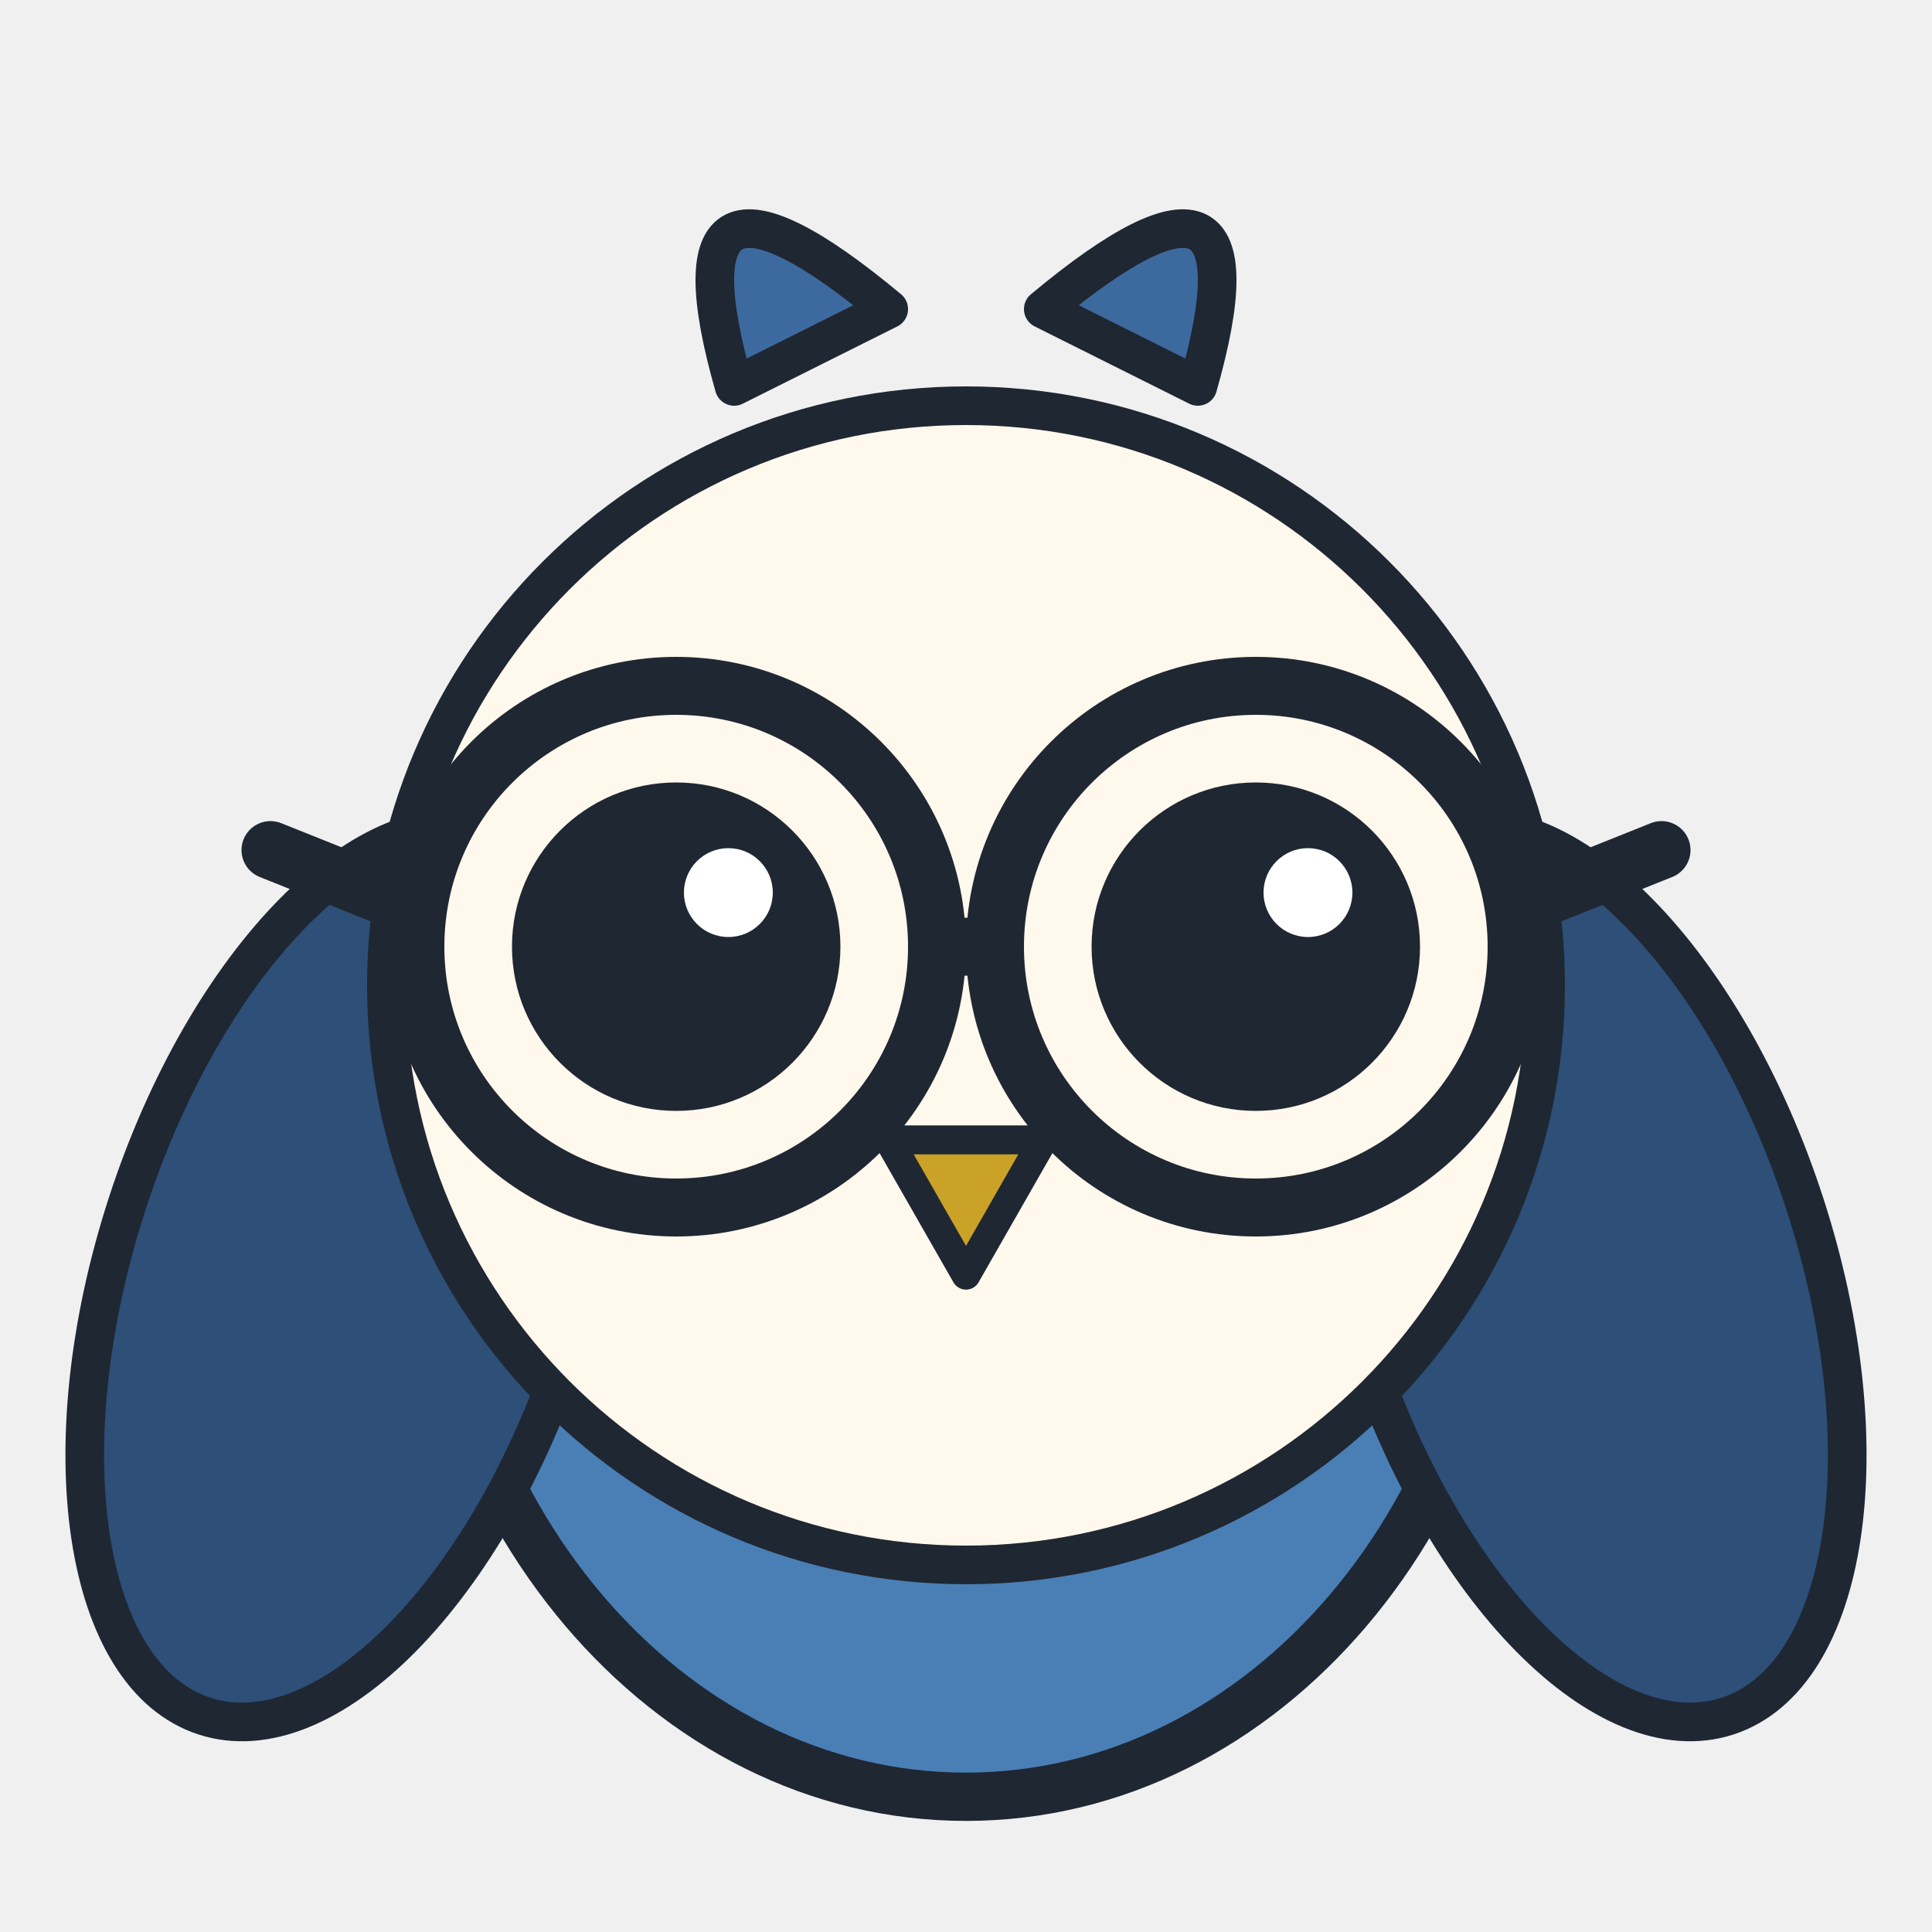
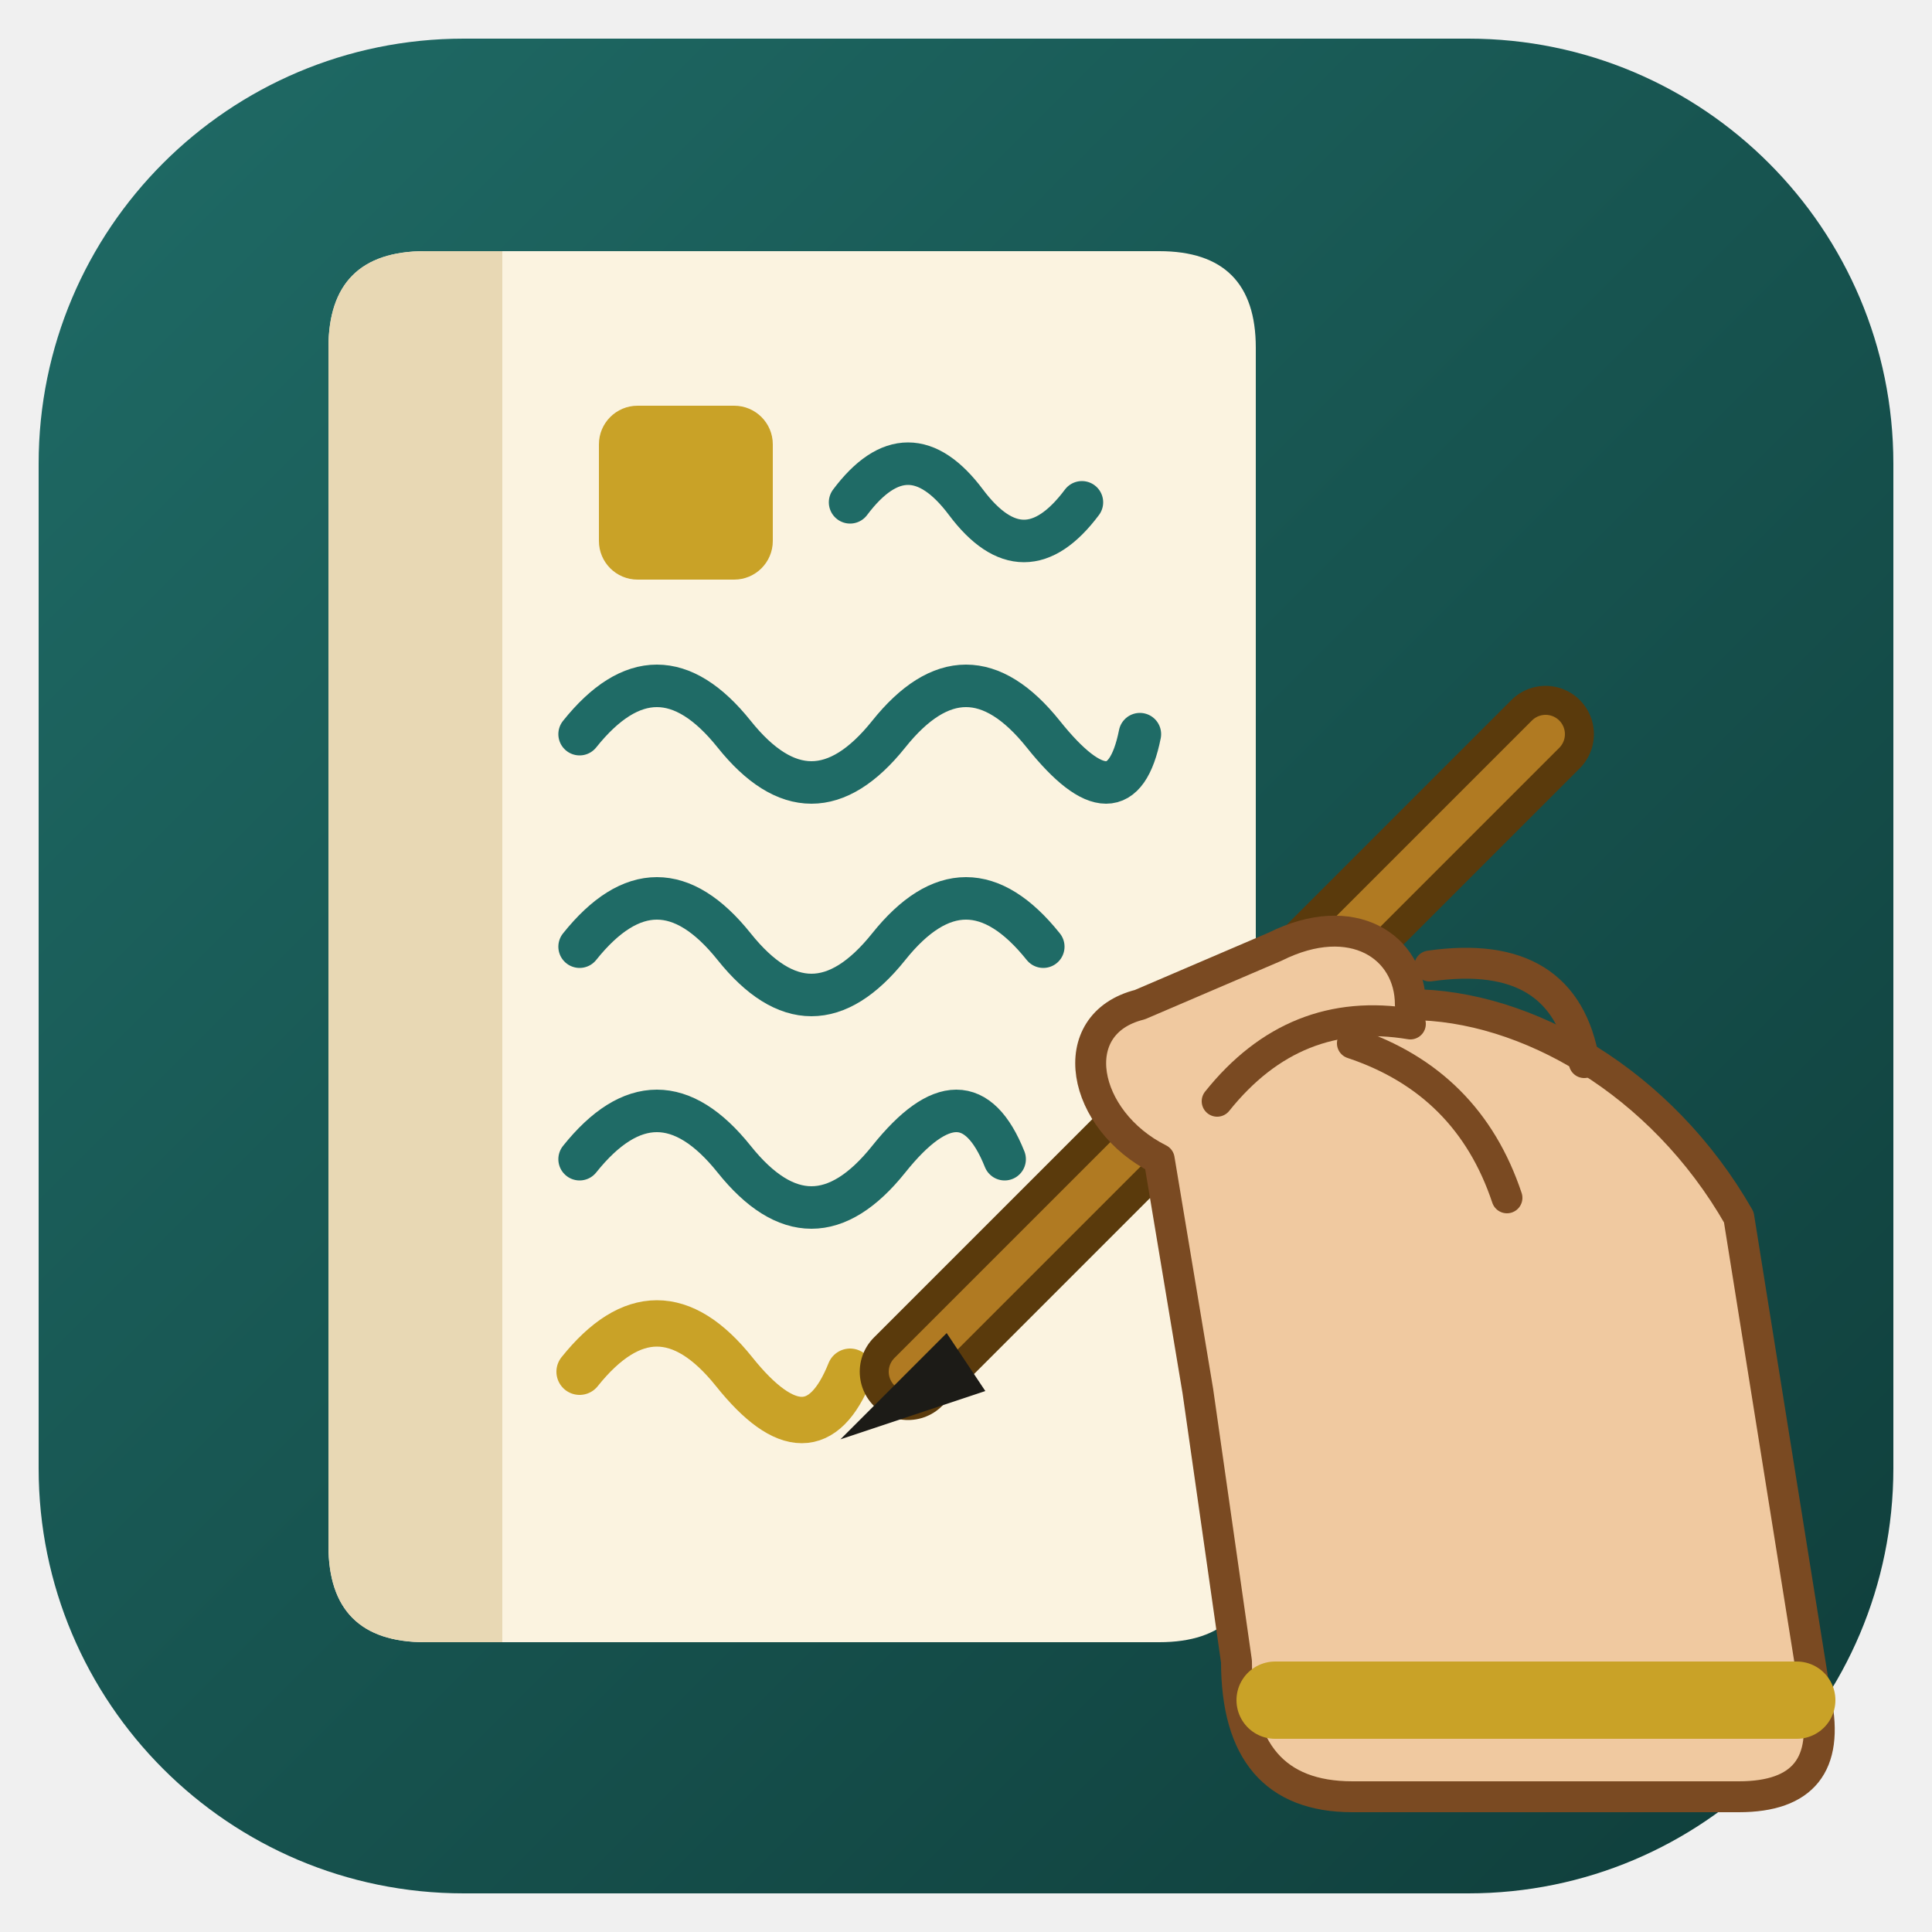
<svg xmlns="http://www.w3.org/2000/svg" viewBox="0 0 100 100" role="img" aria-label="DHRA">
-   <path d="M38 20 Q34 6 46 16 Z" fill="#3d6a9e" stroke="#1f2733" stroke-width="2" stroke-linejoin="round" />
-   <path d="M62 20 Q66 6 54 16 Z" fill="#3d6a9e" stroke="#1f2733" stroke-width="2" stroke-linejoin="round" />
-   <ellipse cx="50" cy="60" rx="28" ry="33" fill="#4a7fb5" stroke="#1f2733" stroke-width="2.5" />
-   <ellipse cx="18" cy="66" rx="12" ry="24" fill="#2d4f78" stroke="#1f2733" stroke-width="2" transform="rotate(18 18 66)" />
-   <ellipse cx="82" cy="66" rx="12" ry="24" fill="#2d4f78" stroke="#1f2733" stroke-width="2" transform="rotate(-18 82 66)" />
-   <circle cx="50" cy="51" r="30" fill="#fff8ec" stroke="#1f2733" stroke-width="2" />
-   <circle cx="35" cy="49" r="8.5" fill="#1f2733" />
-   <circle cx="37.7" cy="46.2" r="2.3" fill="#fff" />
-   <circle cx="65" cy="49" r="8.5" fill="#1f2733" />
-   <circle cx="67.7" cy="46.2" r="2.3" fill="#fff" />
-   <path d="M46 59 L54 59 L50 66 Z" fill="#c9a227" stroke="#1f2733" stroke-width="1.5" stroke-linejoin="round" />
-   <circle cx="35" cy="49" r="13.5" fill="none" stroke="#1f2733" stroke-width="3" />
-   <circle cx="65" cy="49" r="13.5" fill="none" stroke="#1f2733" stroke-width="3" />
-   <line x1="48.5" y1="49" x2="51.5" y2="49" stroke="#1f2733" stroke-width="3" stroke-linecap="round" />
-   <line x1="21.5" y1="47" x2="14" y2="44" stroke="#1f2733" stroke-width="3" stroke-linecap="round" />
-   <line x1="78.5" y1="47" x2="86" y2="44" stroke="#1f2733" stroke-width="3" stroke-linecap="round" />
+   <defs>
+     <linearGradient id="bg" x1="0" y1="0" x2="1" y2="1">
+       <stop offset="0" stop-color="#1f6b66" />
+       <stop offset="1" stop-color="#0f3d3a" />
+     </linearGradient>
+   </defs>
+   <rect x="2" y="2" width="96" height="96" rx="22" fill="url(#bg)" />
+   <path d="M17 18 Q17 13 22 13 H60 Q65 13 65 18 V80 Q65 85 60 85 H22 Q17 85 17 80 Z" fill="#fbf3e0" />
+   <path d="M17 18 Q17 13 22 13 H26 V85 H22 Q17 85 17 80 Z" fill="#e8d8b4" />
+   <rect x="31" y="21" width="9" height="9" rx="2" fill="#c9a227" />
+   <g fill="none" stroke="#1f6b66" stroke-width="2.2" stroke-linecap="round">
+     <path d="M44 26 q3 -4 6 0 t6 0" />
+     <path d="M30 38 q4 -5 8 0 t8 0 t8 0 t5 0" />
+     <path d="M30 49 q4 -5 8 0 t8 0 t8 0" />
+     <path d="M30 60 q4 -5 8 0 t8 0 t6 0" />
+   </g>
+   <path d="M30 71 q4 -5 8 0 t6 0" fill="none" stroke="#c9a227" stroke-width="2.4" stroke-linecap="round" />
+   <path d="M47 71 L80 38" stroke="#5a3a0c" stroke-width="5" stroke-linecap="round" />
+   <path d="M47 71 L80 38" stroke="#b07a22" stroke-width="2" stroke-linecap="round" />
+   <path d="M43.5 74.5 L49 69 L51 72 Z" fill="#1c1b17" />
+   <path d="M60 60 C56 58 55 53 59 52 L66 49 C70 47 73 49 73 52 C79 52 86 56 90 63 L94 88 Q95 93 90 93 H70 Q64 93 64 86 L62 72 Z" fill="#f0c9a0" stroke="#7a4a22" stroke-width="1.6" stroke-linejoin="round" />
+   <path d="M63 57 Q67 52 73 53" fill="none" stroke="#7a4a22" stroke-width="1.6" stroke-linecap="round" />
+   <path d="M70 54 Q76 56 78 62" fill="none" stroke="#7a4a22" stroke-width="1.6" stroke-linecap="round" />
+   <path d="M74 50 Q81 49 82 55" fill="none" stroke="#7a4a22" stroke-width="1.6" stroke-linecap="round" />
+   <path d="M66 88 H93" stroke="#c9a227" stroke-width="4" stroke-linecap="round" />
</svg>
